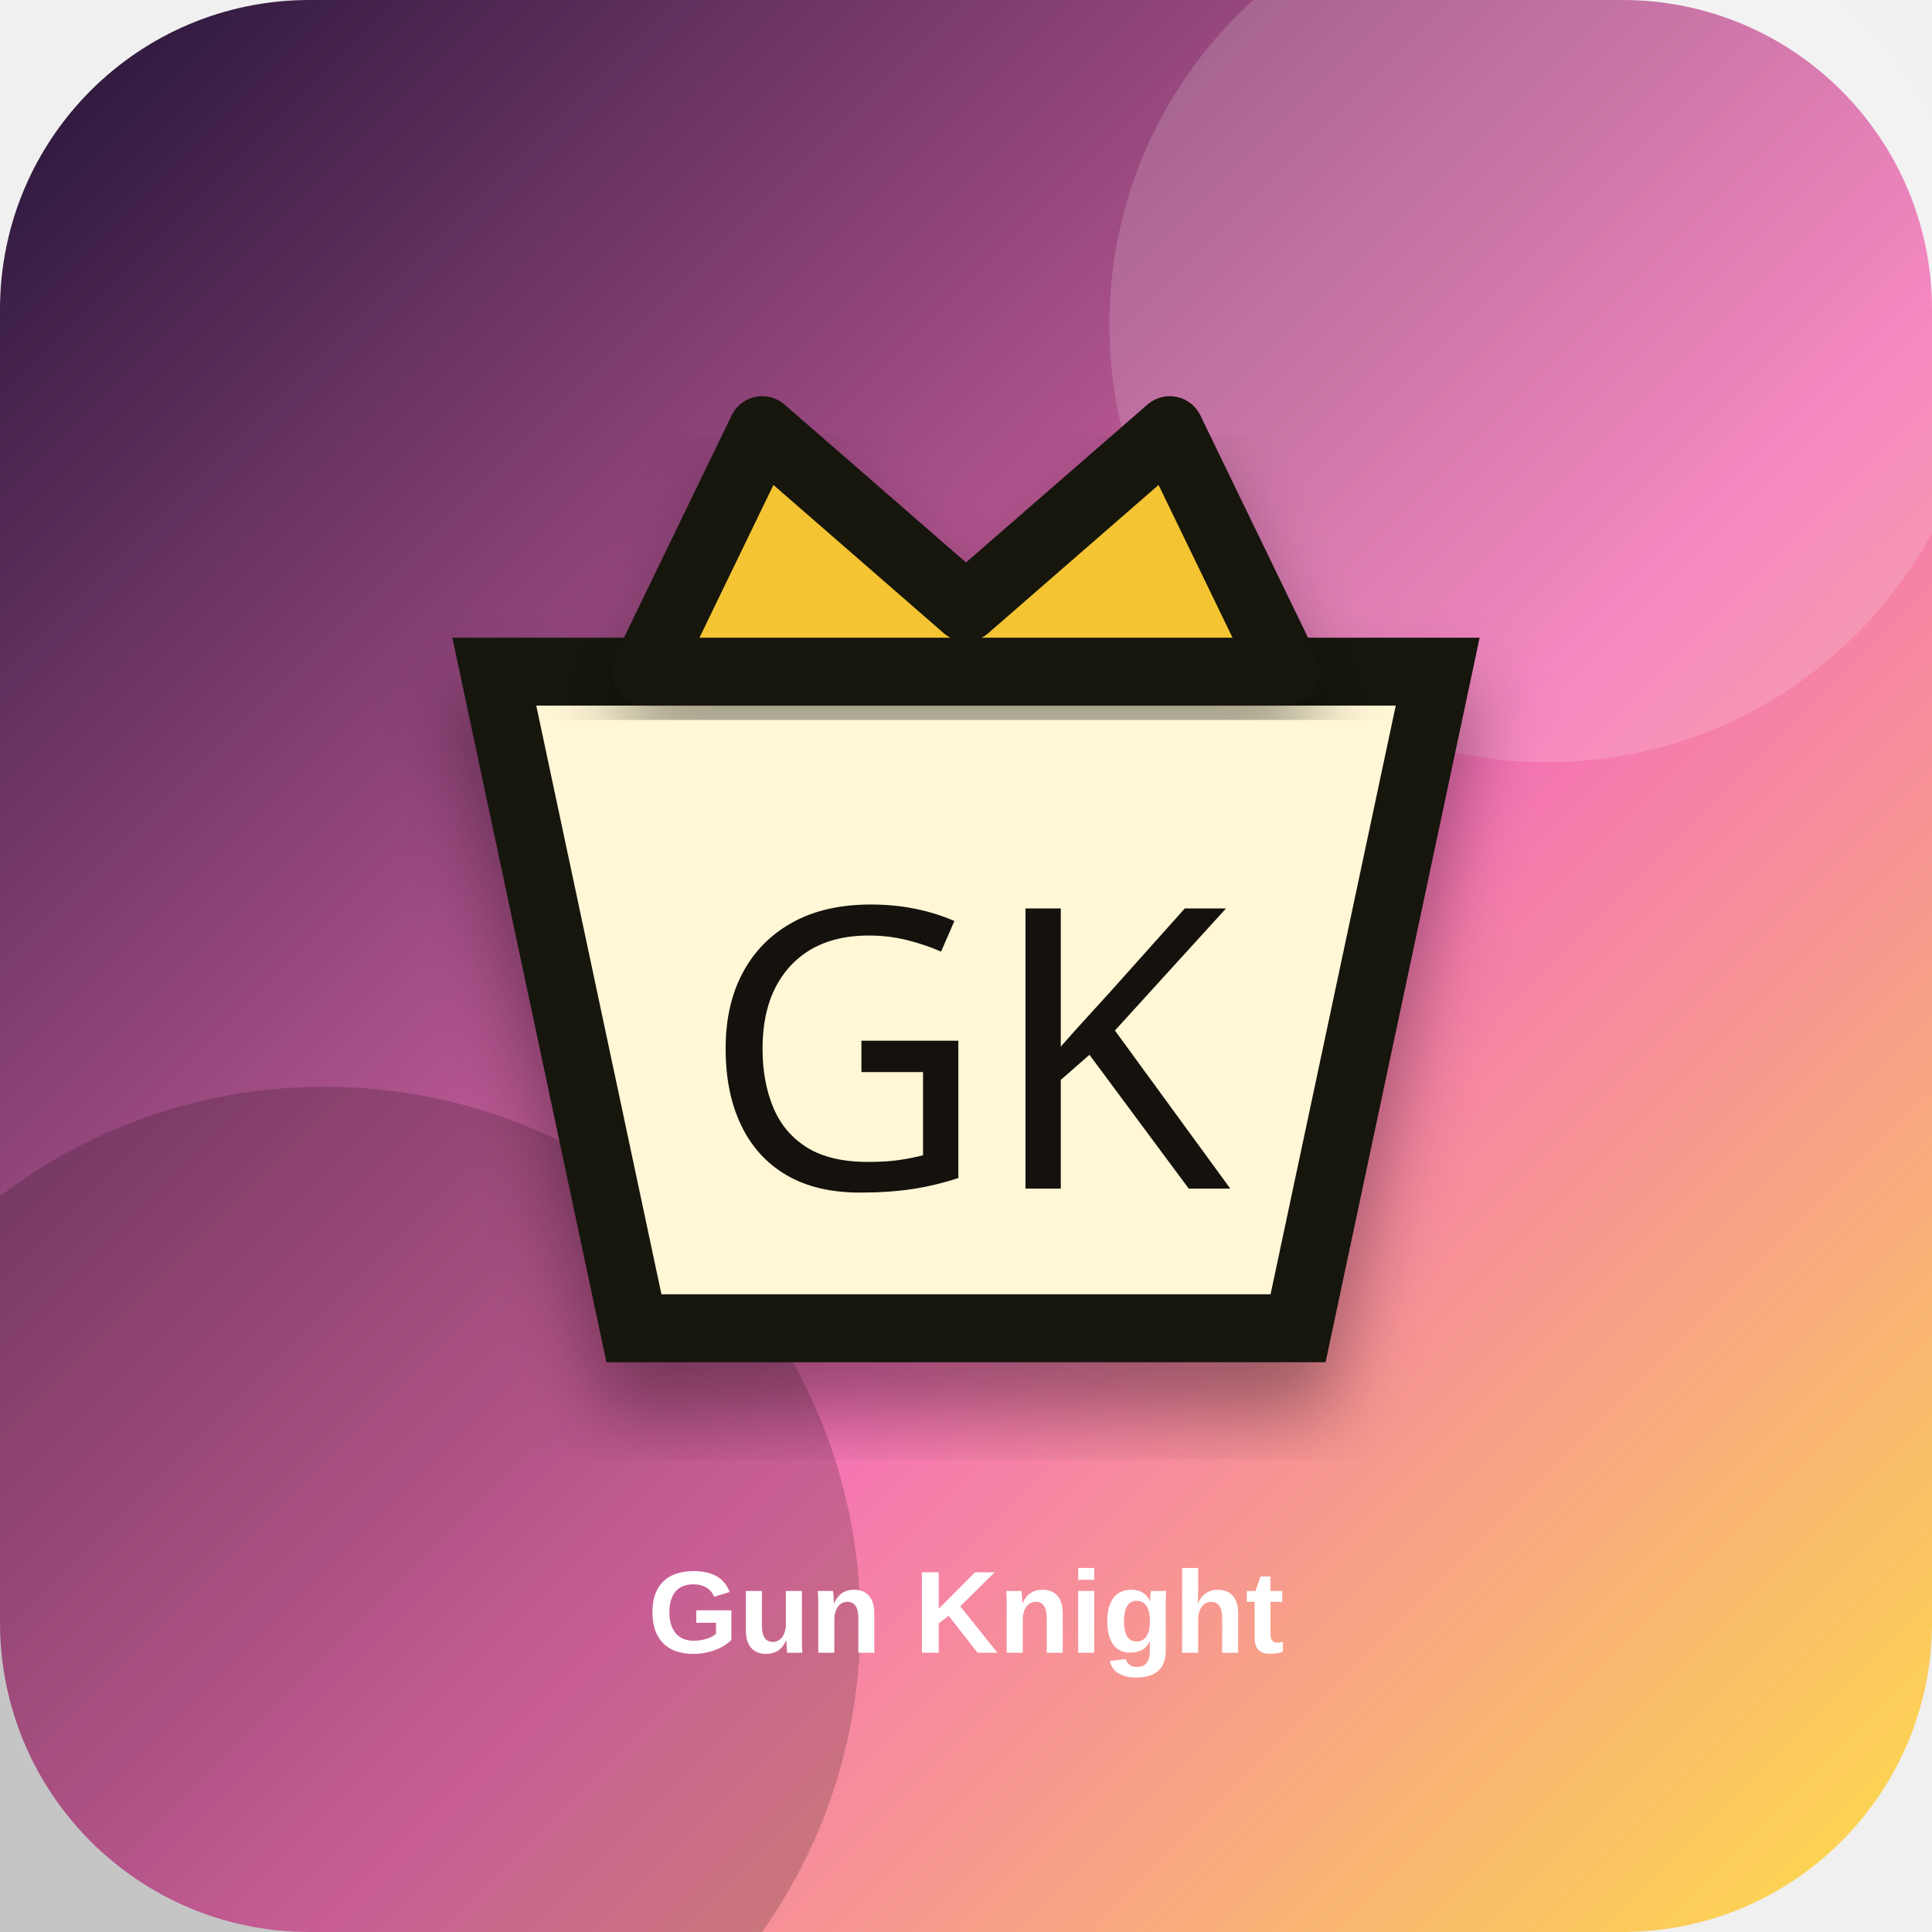
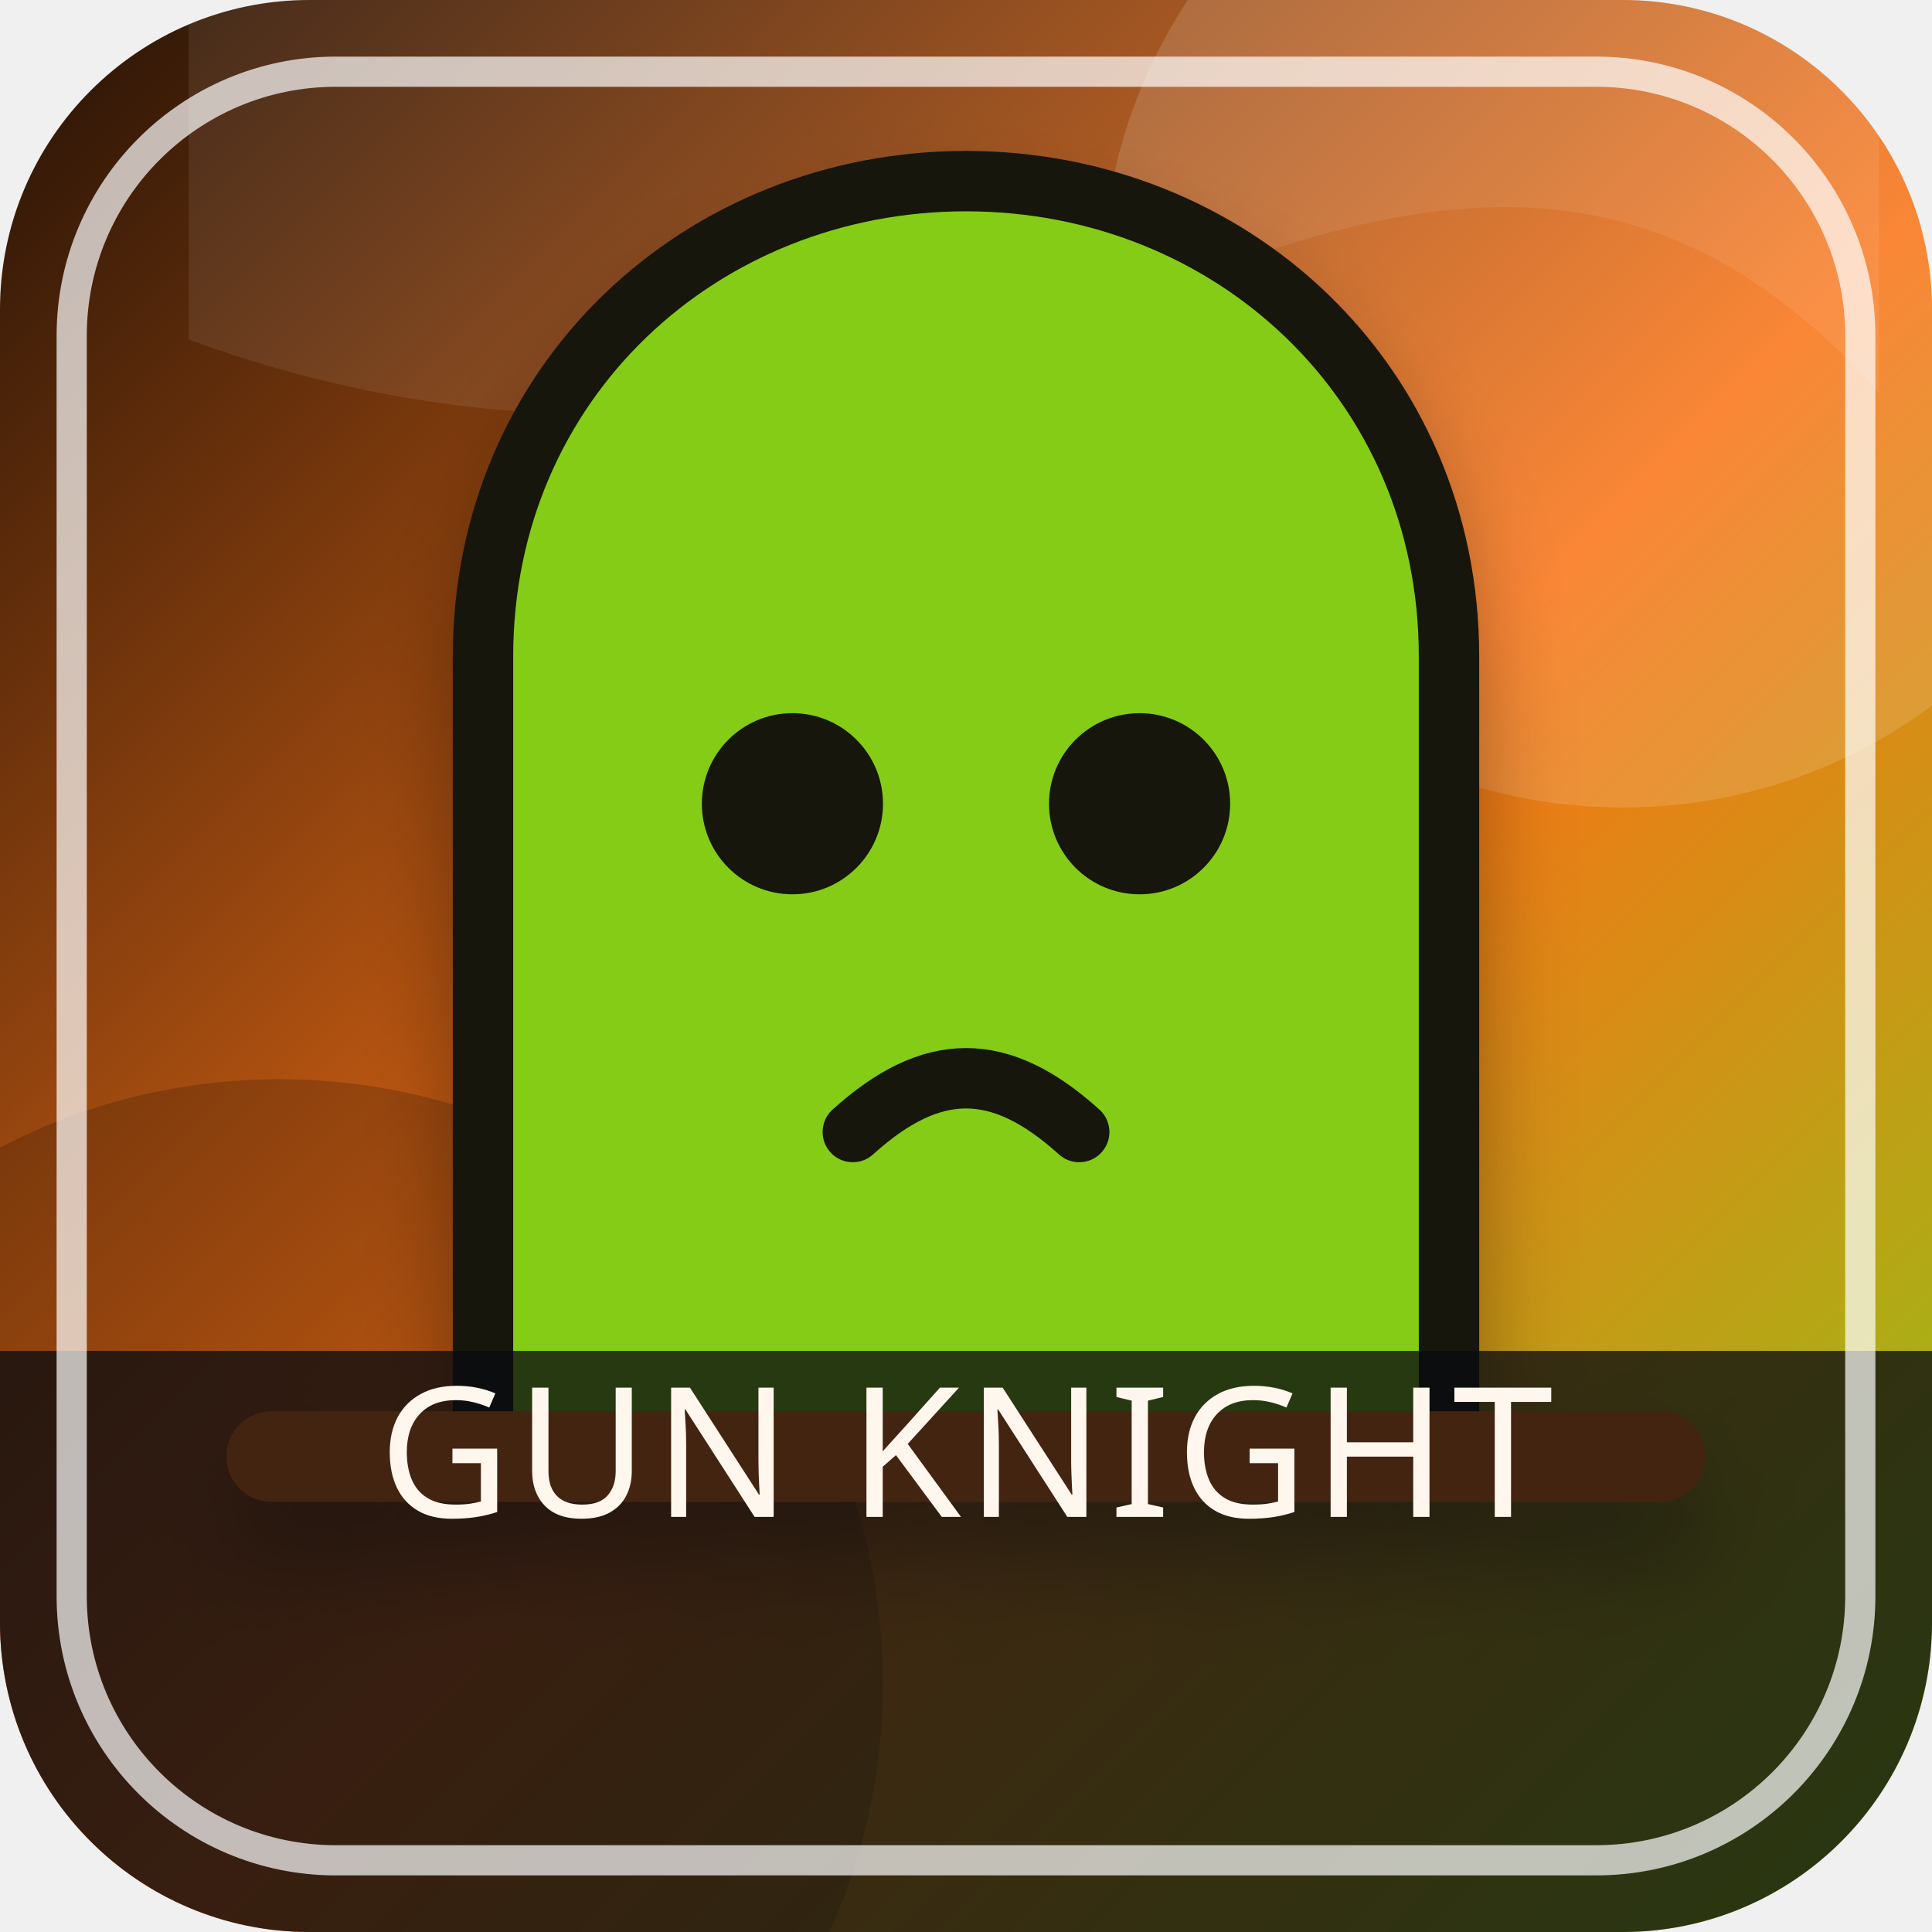
- <svg xmlns="http://www.w3.org/2000/svg" width="512" height="512" viewBox="0 0 512 512">
+ <svg xmlns="http://www.w3.org/2000/svg" width="512" height="512" viewBox="0 0 512 512" role="img" aria-label="Gun Knight">
  <defs>
    <linearGradient id="bg" x1="0" y1="0" x2="1" y2="1">
-       <stop offset="0" stop-color="#1f1235" />
-       <stop offset=".58" stop-color="#f472b6" />
-       <stop offset="1" stop-color="#fde047" />
+       <stop offset="0" stop-color="#211006" />
+       <stop offset=".55" stop-color="#f97316" />
+       <stop offset="1" stop-color="#84cc16" />
    </linearGradient>
-     <filter id="shadow" x="-20%" y="-20%" width="140%" height="140%">
-       <feDropShadow dx="0" dy="14" stdDeviation="10" flood-color="#000" flood-opacity=".36" />
+     <filter id="shadow" x="-20%" y="-20%" width="140%" height="150%">
+       <feDropShadow dx="0" dy="16" stdDeviation="12" flood-color="#000" flood-opacity=".35" />
    </filter>
+     <clipPath id="round">
+       <rect width="512" height="512" rx="82" />
+     </clipPath>
  </defs>
-   <rect width="512" height="512" rx="82" fill="url(#bg)" />
-   <circle cx="410" cy="86" r="116" fill="#fff" opacity=".16" />
-   <circle cx="86" cy="430" r="142" fill="#000" opacity=".18" />
-   <path d="M131 178h250l-37 174H168z" fill="#fff7d6" stroke="#15120d" stroke-width="18" filter="url(#shadow)" />
-   <path d="M171 178l31-64 54 47 54-47 31 64z" fill="#f4c430" stroke="#15120d" stroke-width="18" stroke-linejoin="round" filter="url(#shadow)" />
-   <text x="256" y="315" text-anchor="middle" font-family="Impact, Arial Black, sans-serif" font-size="104" fill="#15120d">GK</text>
-   <text x="256" y="438" text-anchor="middle" font-family="Trebuchet MS, Arial, sans-serif" font-size="31" font-weight="900" fill="#fff">Gun Knight</text>
+   <g clip-path="url(#round)">
+     <rect width="512" height="512" fill="url(#bg)" />
+     <circle cx="430" cy="76" r="138" fill="#fff" opacity=".14" />
+     <circle cx="74" cy="446" r="160" fill="#000" opacity=".18" />
+     <path d="M50 90c82 30 167 26 256-12s142-29 192 26v-154H50z" fill="#fff" opacity=".08" />
+     <g filter="url(#shadow)" transform="translate(0 -16)">
+       <path d="M128 400V190c0-73 58-126 128-126s128 53 128 126v210z" fill="#84cc16" stroke="#15120d" stroke-width="16" stroke-linecap="round" stroke-linejoin="round" />
+       <circle cx="210" cy="229" r="24" fill="#15120d" />
+       <circle cx="302" cy="229" r="24" fill="#15120d" />
+       <path d="M226 316c21-19 39-19 60 0" fill="none" stroke="#15120d" stroke-width="16" stroke-linecap="round" stroke-linejoin="round" />
+       <path d="M72 402h368" stroke="#f97316" stroke-width="24" stroke-linecap="round" />
+     </g>
+     <rect x="0" y="358" width="512" height="154" fill="#090b10" opacity=".76" />
+     <text x="256" y="402" text-anchor="middle" font-family="Impact, 'Arial Black', sans-serif" font-size="48" letter-spacing="1.4" fill="#fff7ed">GUN KNIGHT</text>
+     <rect x="19" y="19" width="474" height="474" rx="70" fill="none" stroke="#fff" stroke-width="8" opacity=".7" />
+   </g>
</svg>
